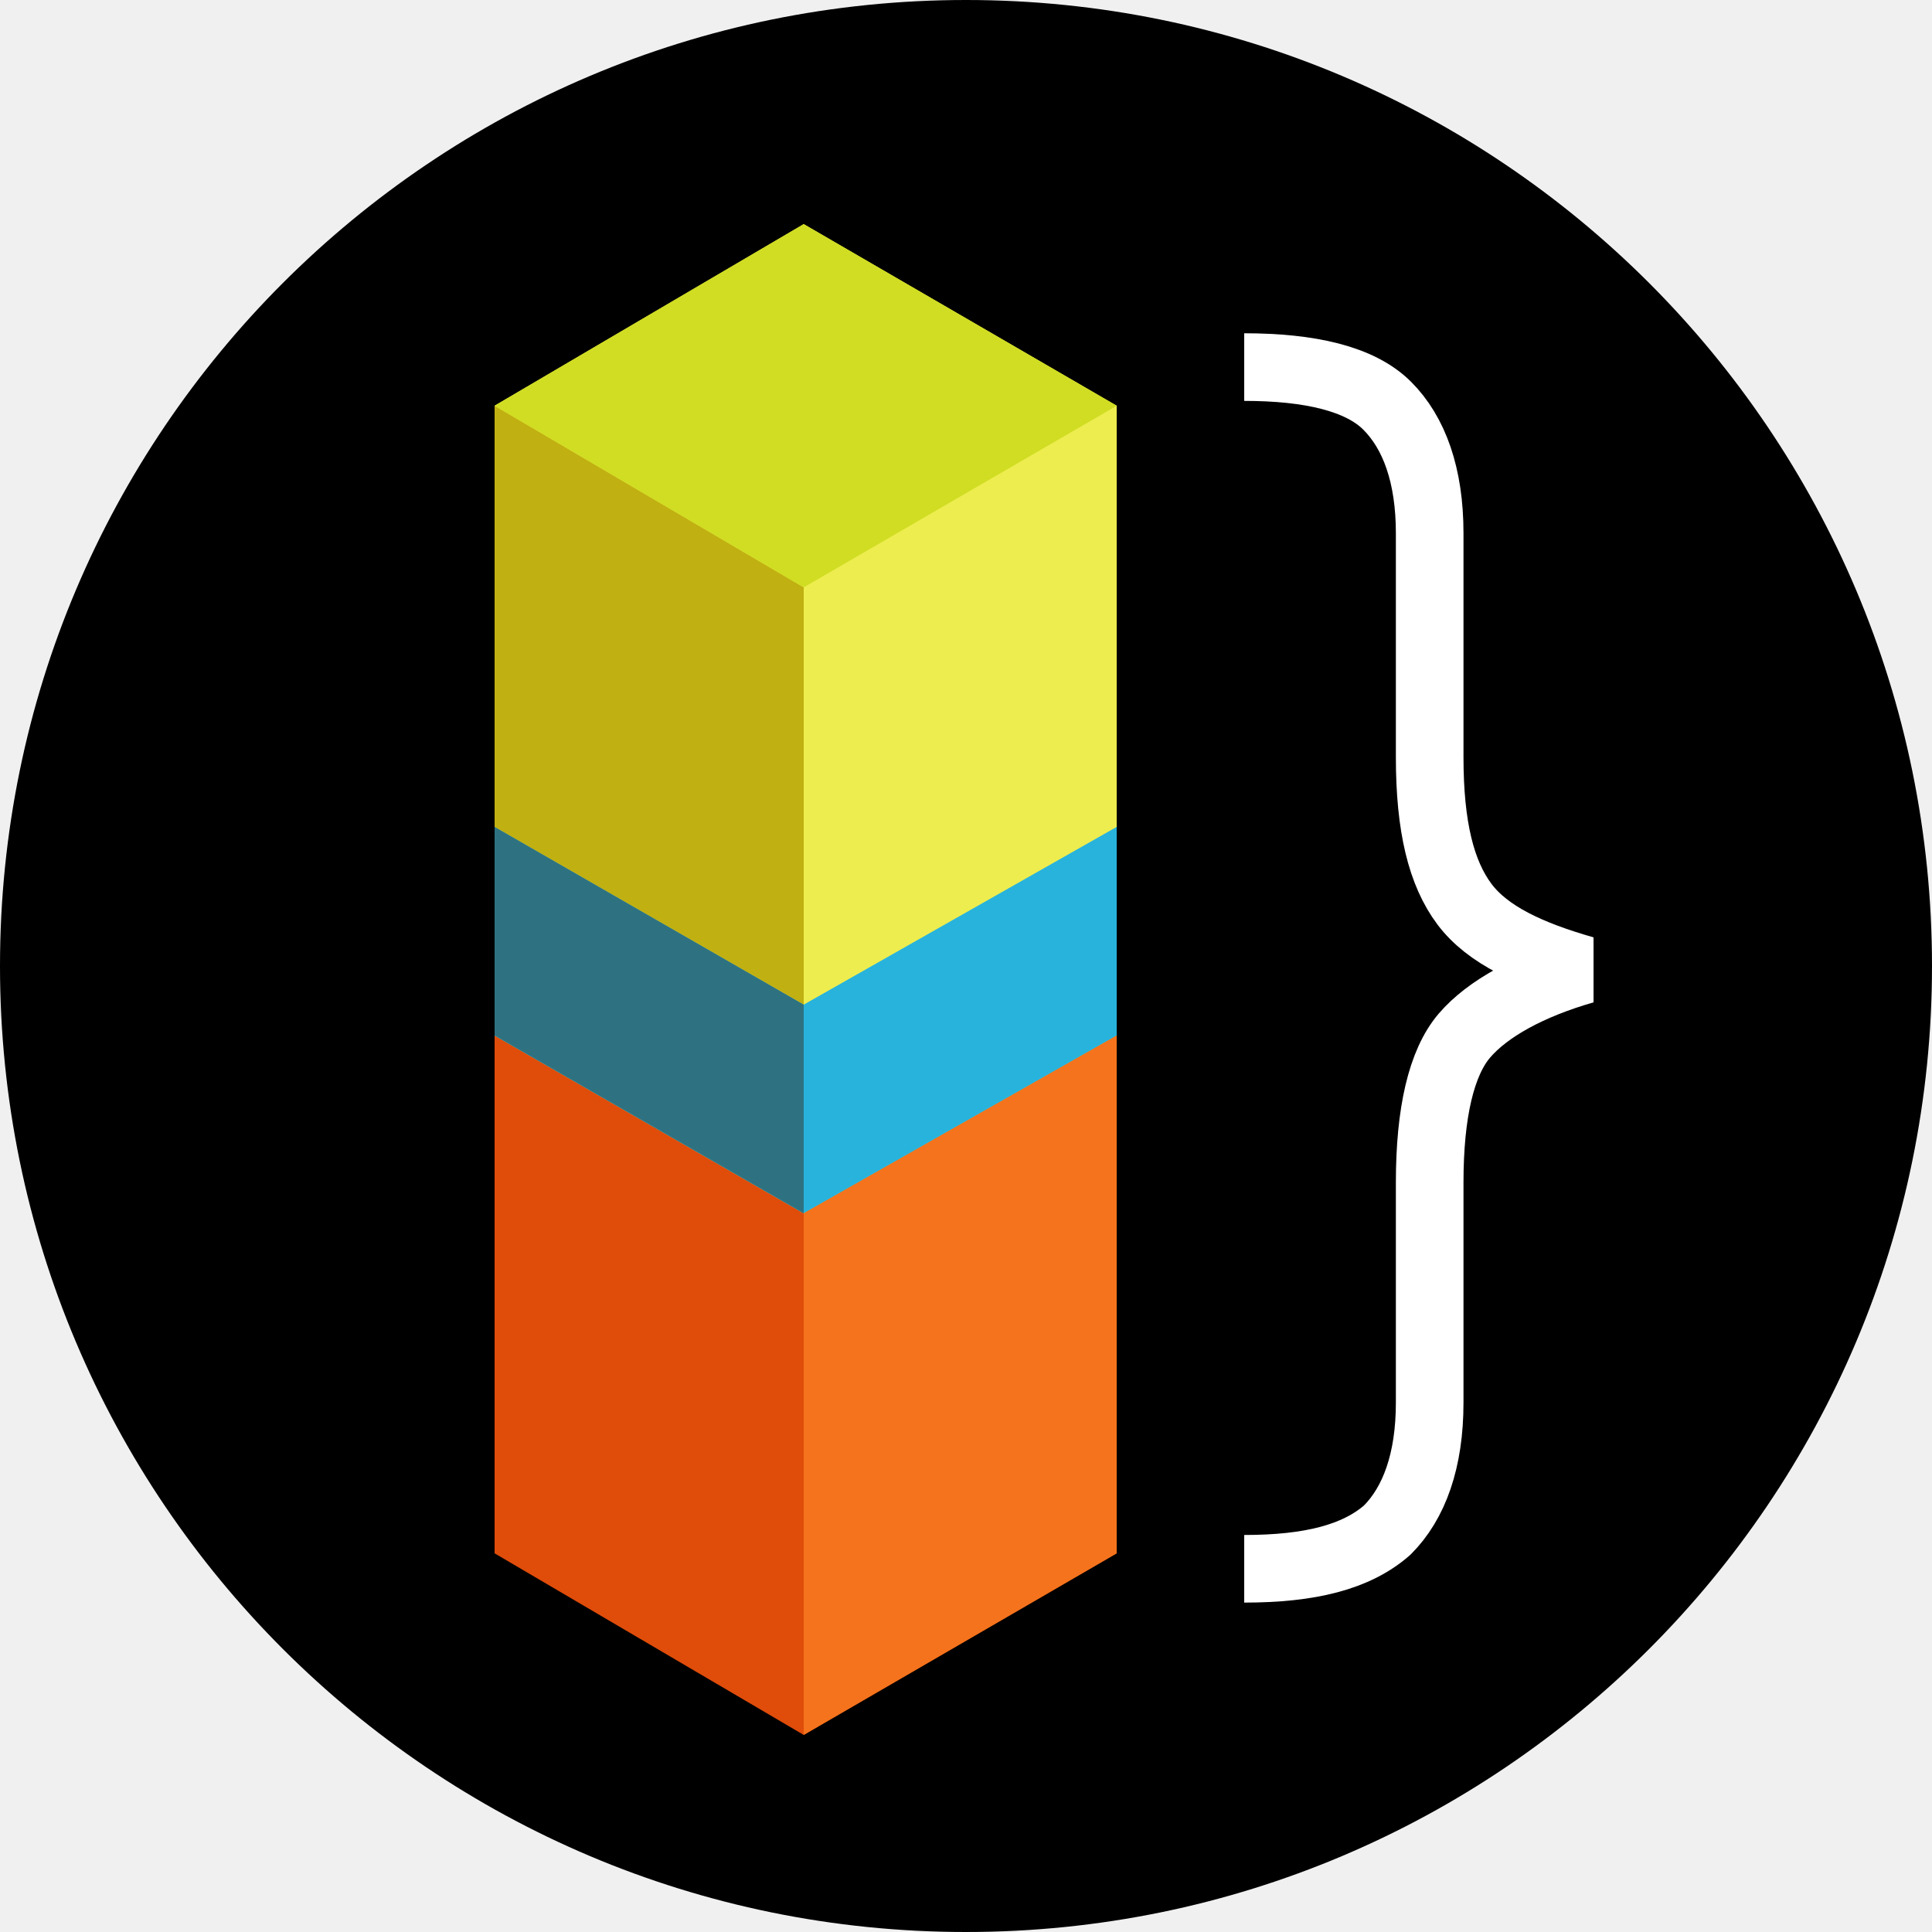
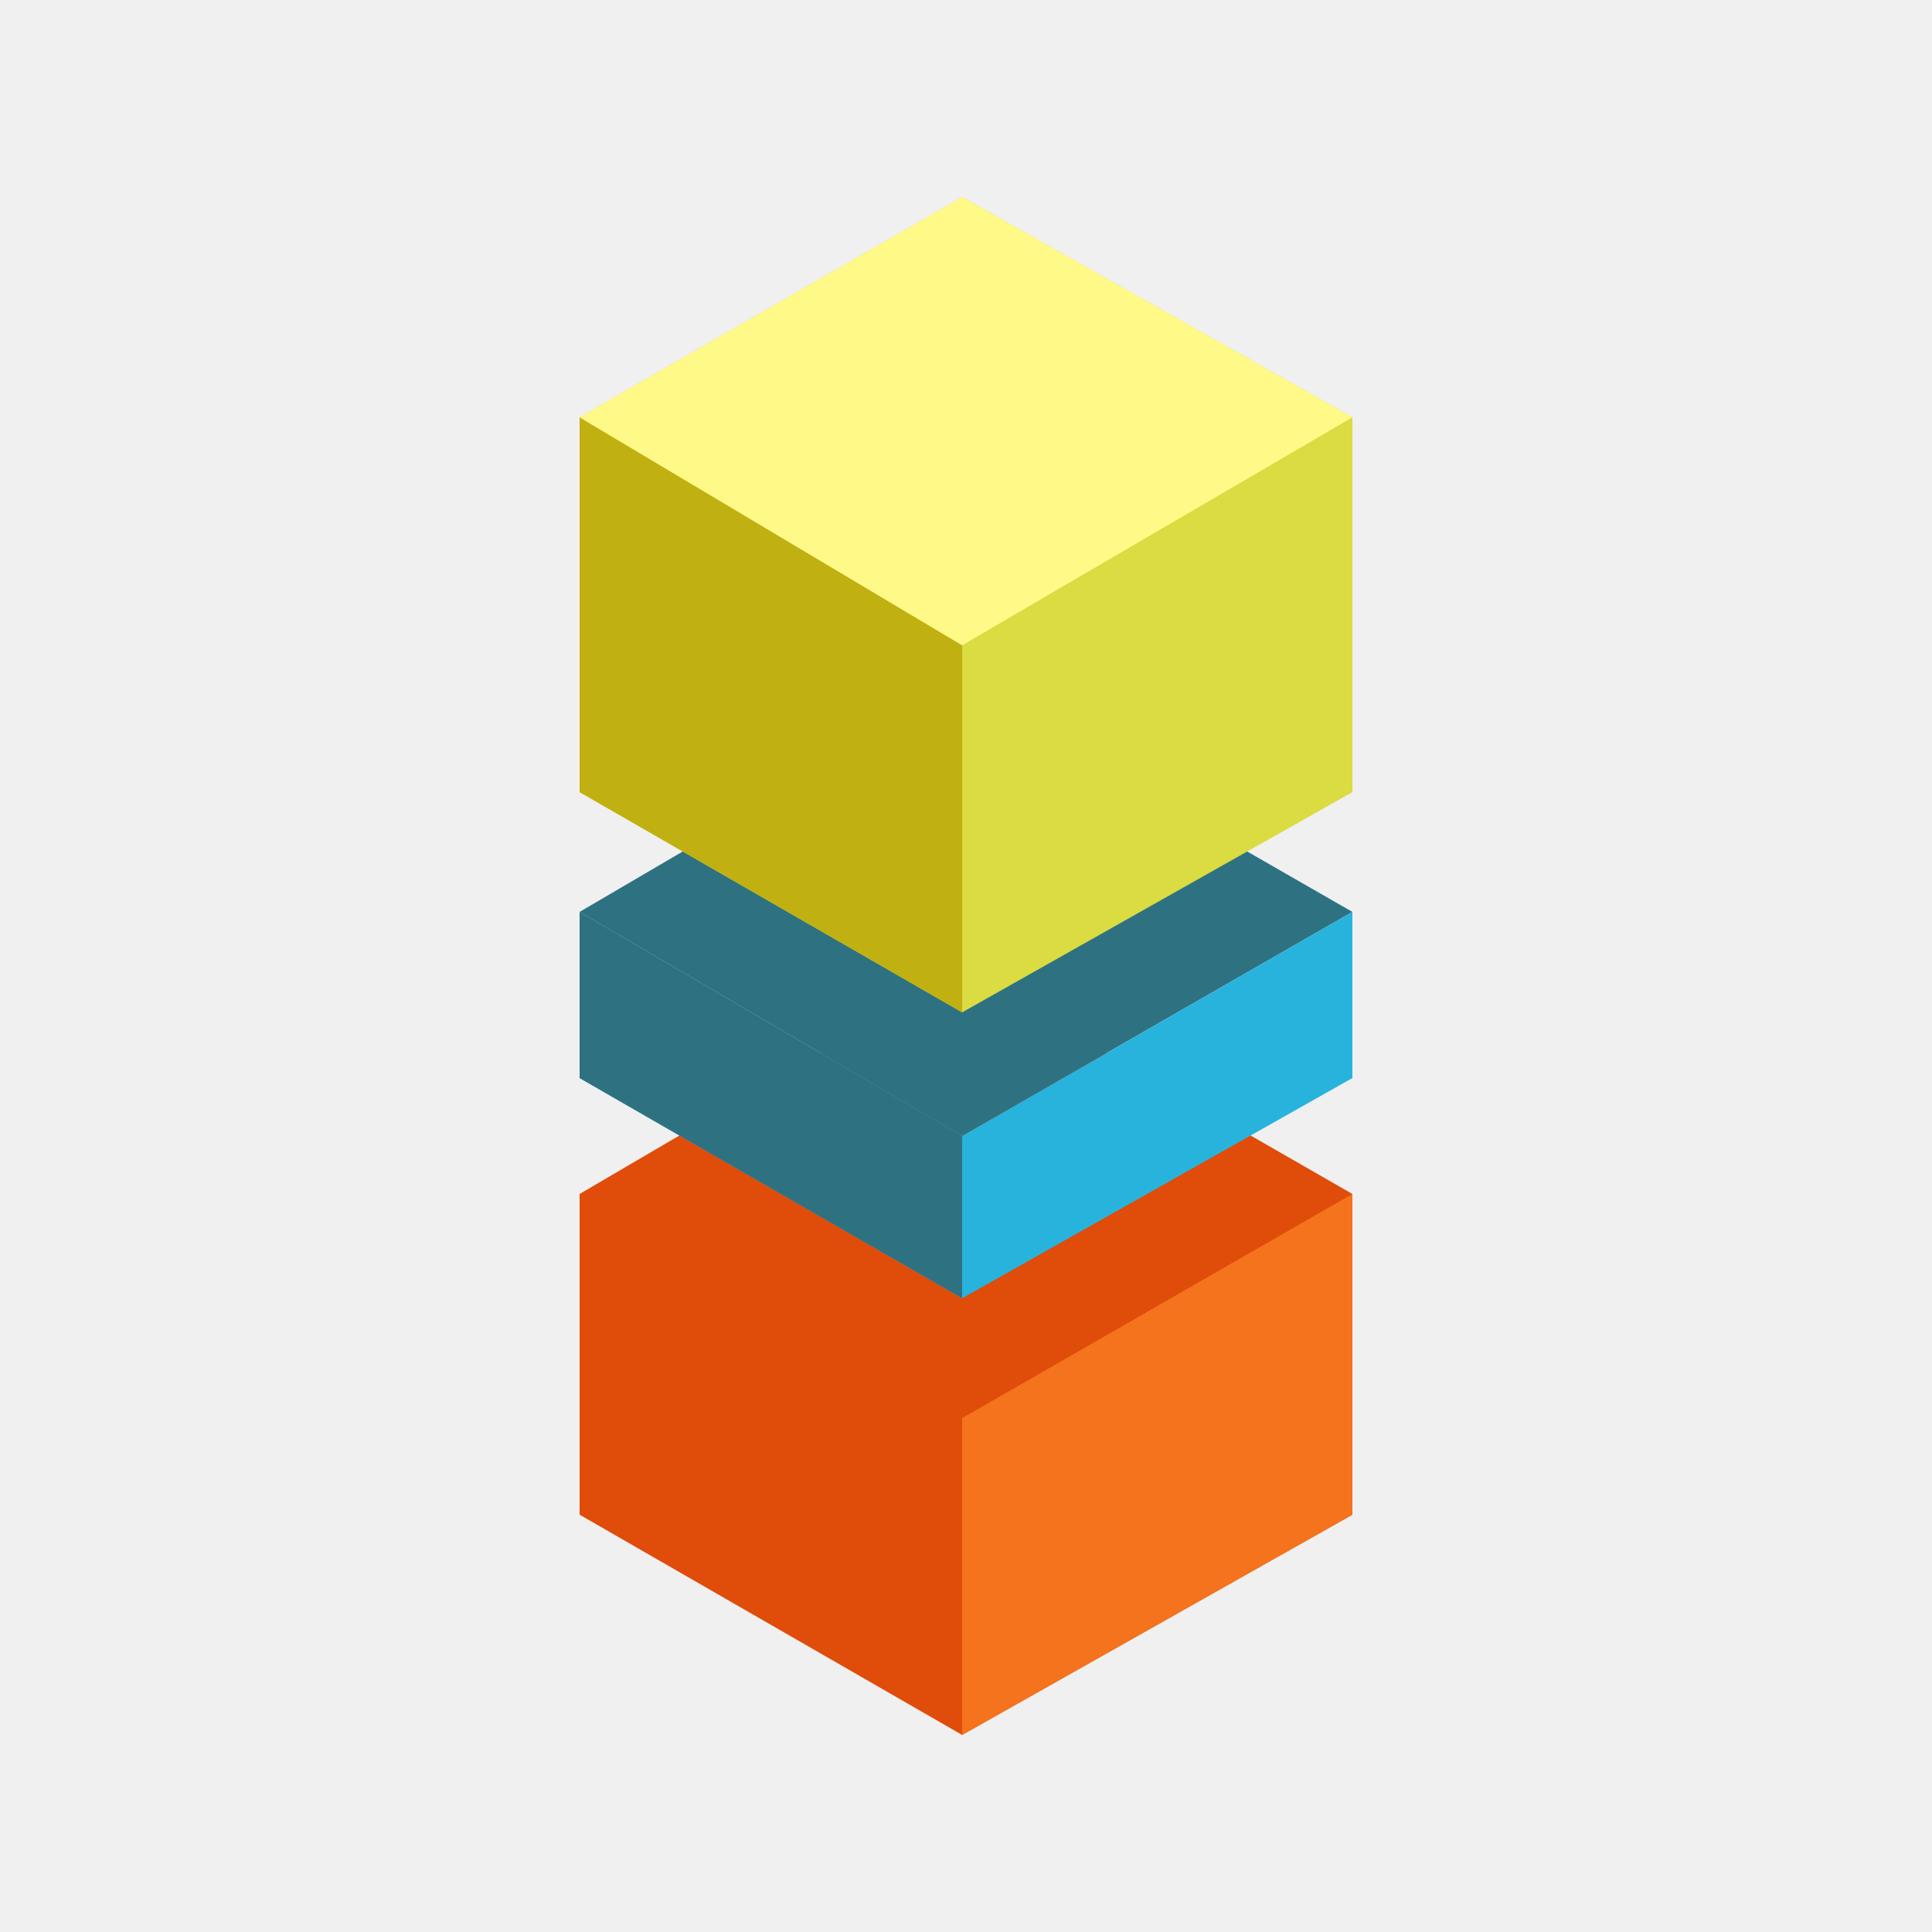
<svg xmlns="http://www.w3.org/2000/svg" version="1.1" id="Layer_1" x="0px" y="0px" width="50px" height="50px" viewBox="0 0 50 50" enable-background="new 0 0 50 50" xml:space="preserve">
-   <circle cx="25" cy="25" r="25" />
  <g>
-     <path fill="none" stroke="#FFFFFF" stroke-width="1.75" stroke-linejoin="bevel" stroke-miterlimit="10" d="M32.2,40.6   c1.7,0,2.9-0.3,3.7-1c0.7-0.7,1.1-1.8,1.1-3.3v-5.7c0-1.8,0.3-3.1,0.9-3.8c0.6-0.7,1.7-1.3,3.1-1.7c-1.4-0.4-2.5-0.9-3.1-1.7   c-0.6-0.8-0.9-2-0.9-3.8v-5.8c0-1.5-0.4-2.6-1.1-3.3c-0.7-0.7-2-1-3.7-1" />
+     <polyline fill="#E04C0A" points="35,30.9 35,39.2 24.9,44.9 15,39.2 15,30.9  " />
+     <polygon fill="#E04C0A" points="35,30.9 24.9,36.7 15,30.9 24.9,25.1  " />
+     <polygon fill="#F4731C" points="24.9,36.7 24.9,44.9 35,39.2 35,30.9  " />
+   </g>
+   <path fill="none" stroke="#231F20" stroke-miterlimit="10" d="M24.9,40.5" />
+   <g>
+     <polygon fill="#2E7282" points="35,23.6 24.9,29.4 15,23.6 24.9,17.8  " />
+     <polygon fill="#28B3DD" points="35,27.9 24.9,33.6 15,27.9 15,23.6 24.9,29.4 35,23.6  " />
+     <polygon fill="#2E7282" points="24.9,29.4 24.9,33.6 15,27.9 15,23.6  " />
  </g>
  <g>
-     <polyline fill="#E04C0A" points="12.8,26.8 12.8,40.2 20.8,44.9 28.9,40.2 28.9,26.8  " />
-     <polygon fill="#EDED4F" points="12.8,26.8 12.8,10.5 20.8,5.8 28.9,10.5 28.9,26.8 20.8,31.4  " />
-     <polygon fill="#28B3DD" points="28.9,26.8 20.8,31.4 12.8,26.8 12.8,21.4 20.8,26 28.9,21.4  " />
-     <path fill="none" stroke="#231F20" stroke-miterlimit="10" d="M20.8,35.6" />
-     <polygon fill="#C1B011" points="12.8,10.5 20.8,15.2 20.8,26 12.8,21.4  " />
-     <polygon fill="#2E7282" points="20.8,26 20.8,31.4 12.8,26.8 12.8,21.4  " />
-     <polygon fill="#F4731C" points="20.8,31.4 20.8,44.9 28.9,40.2 28.9,26.8  " />
-     <polygon fill="#D0DD22" points="28.9,10.5 20.8,15.2 12.8,10.5 20.8,5.8  " />
+     <polygon fill="#DBDB42" points="15,20.5 15,10.8 24.9,5.1 35,10.8 35,20.5 24.9,26.2  " />
+     <polygon fill="#C1B011" points="15,10.8 24.9,16.7 24.9,26.2 15,20.5  " />
+     <polygon fill="#FFF988" points="35,10.8 24.9,16.7 15,10.8 24.9,5.1  " />
  </g>
</svg>
